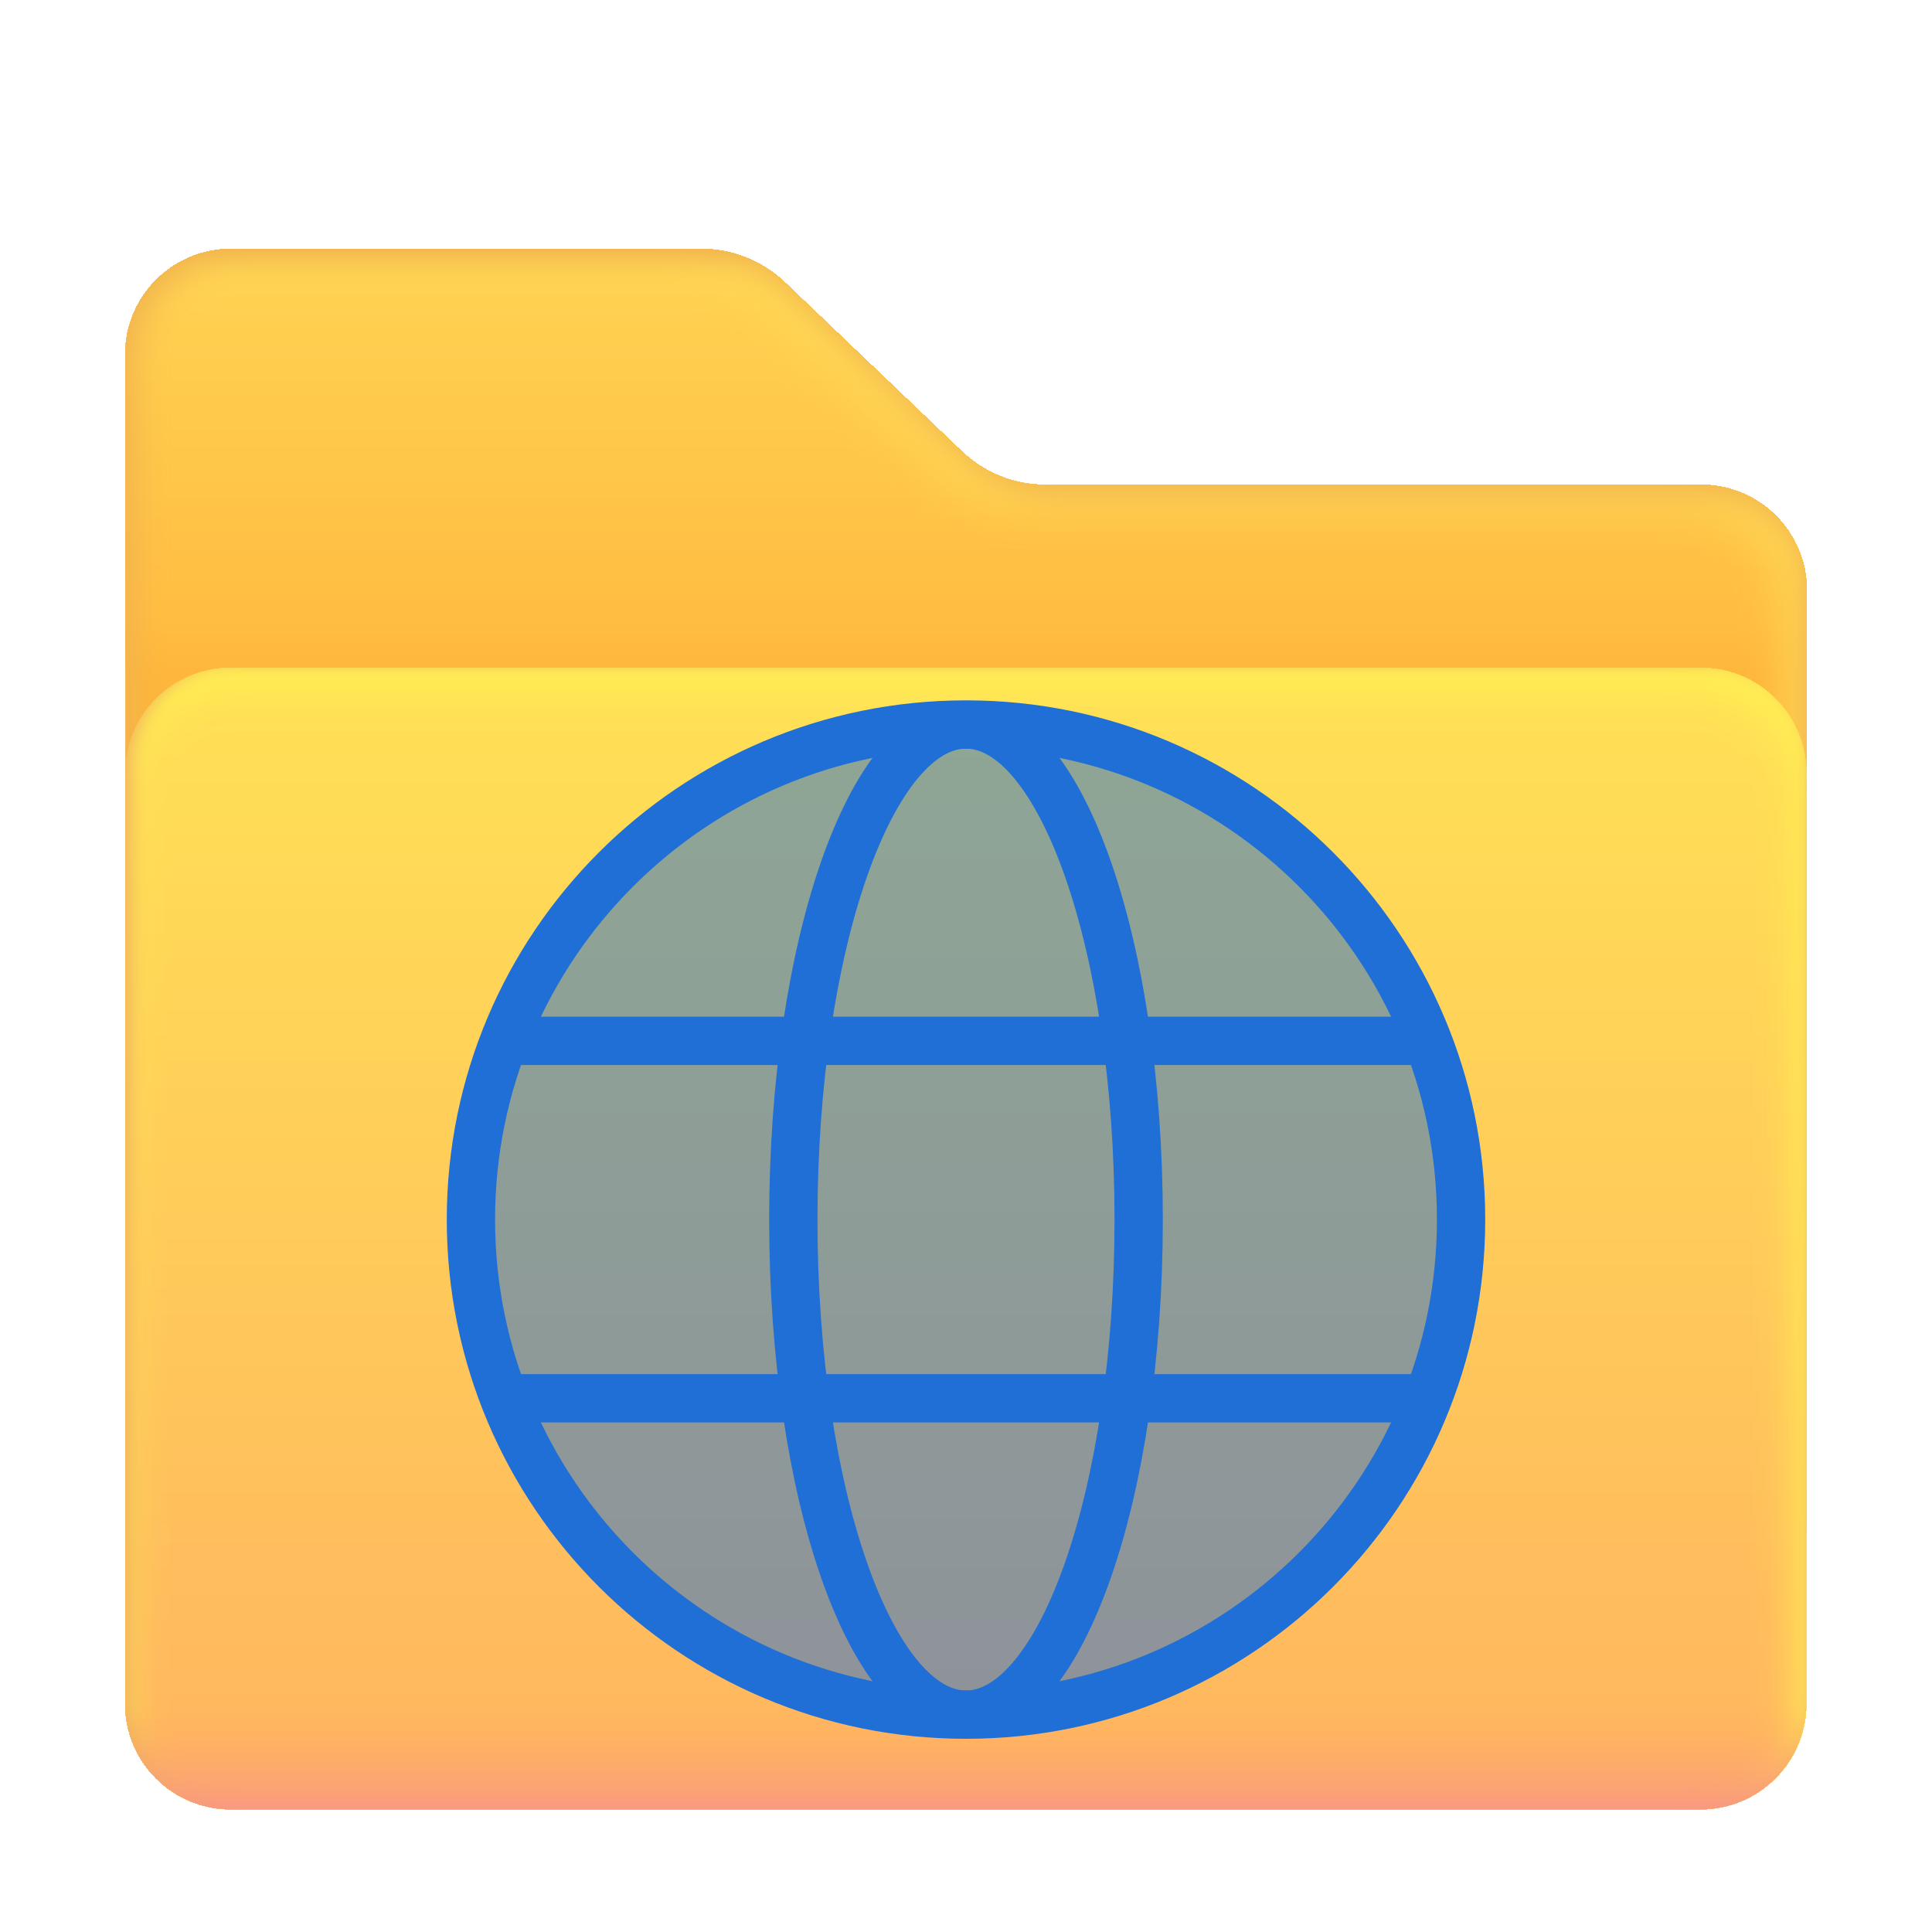
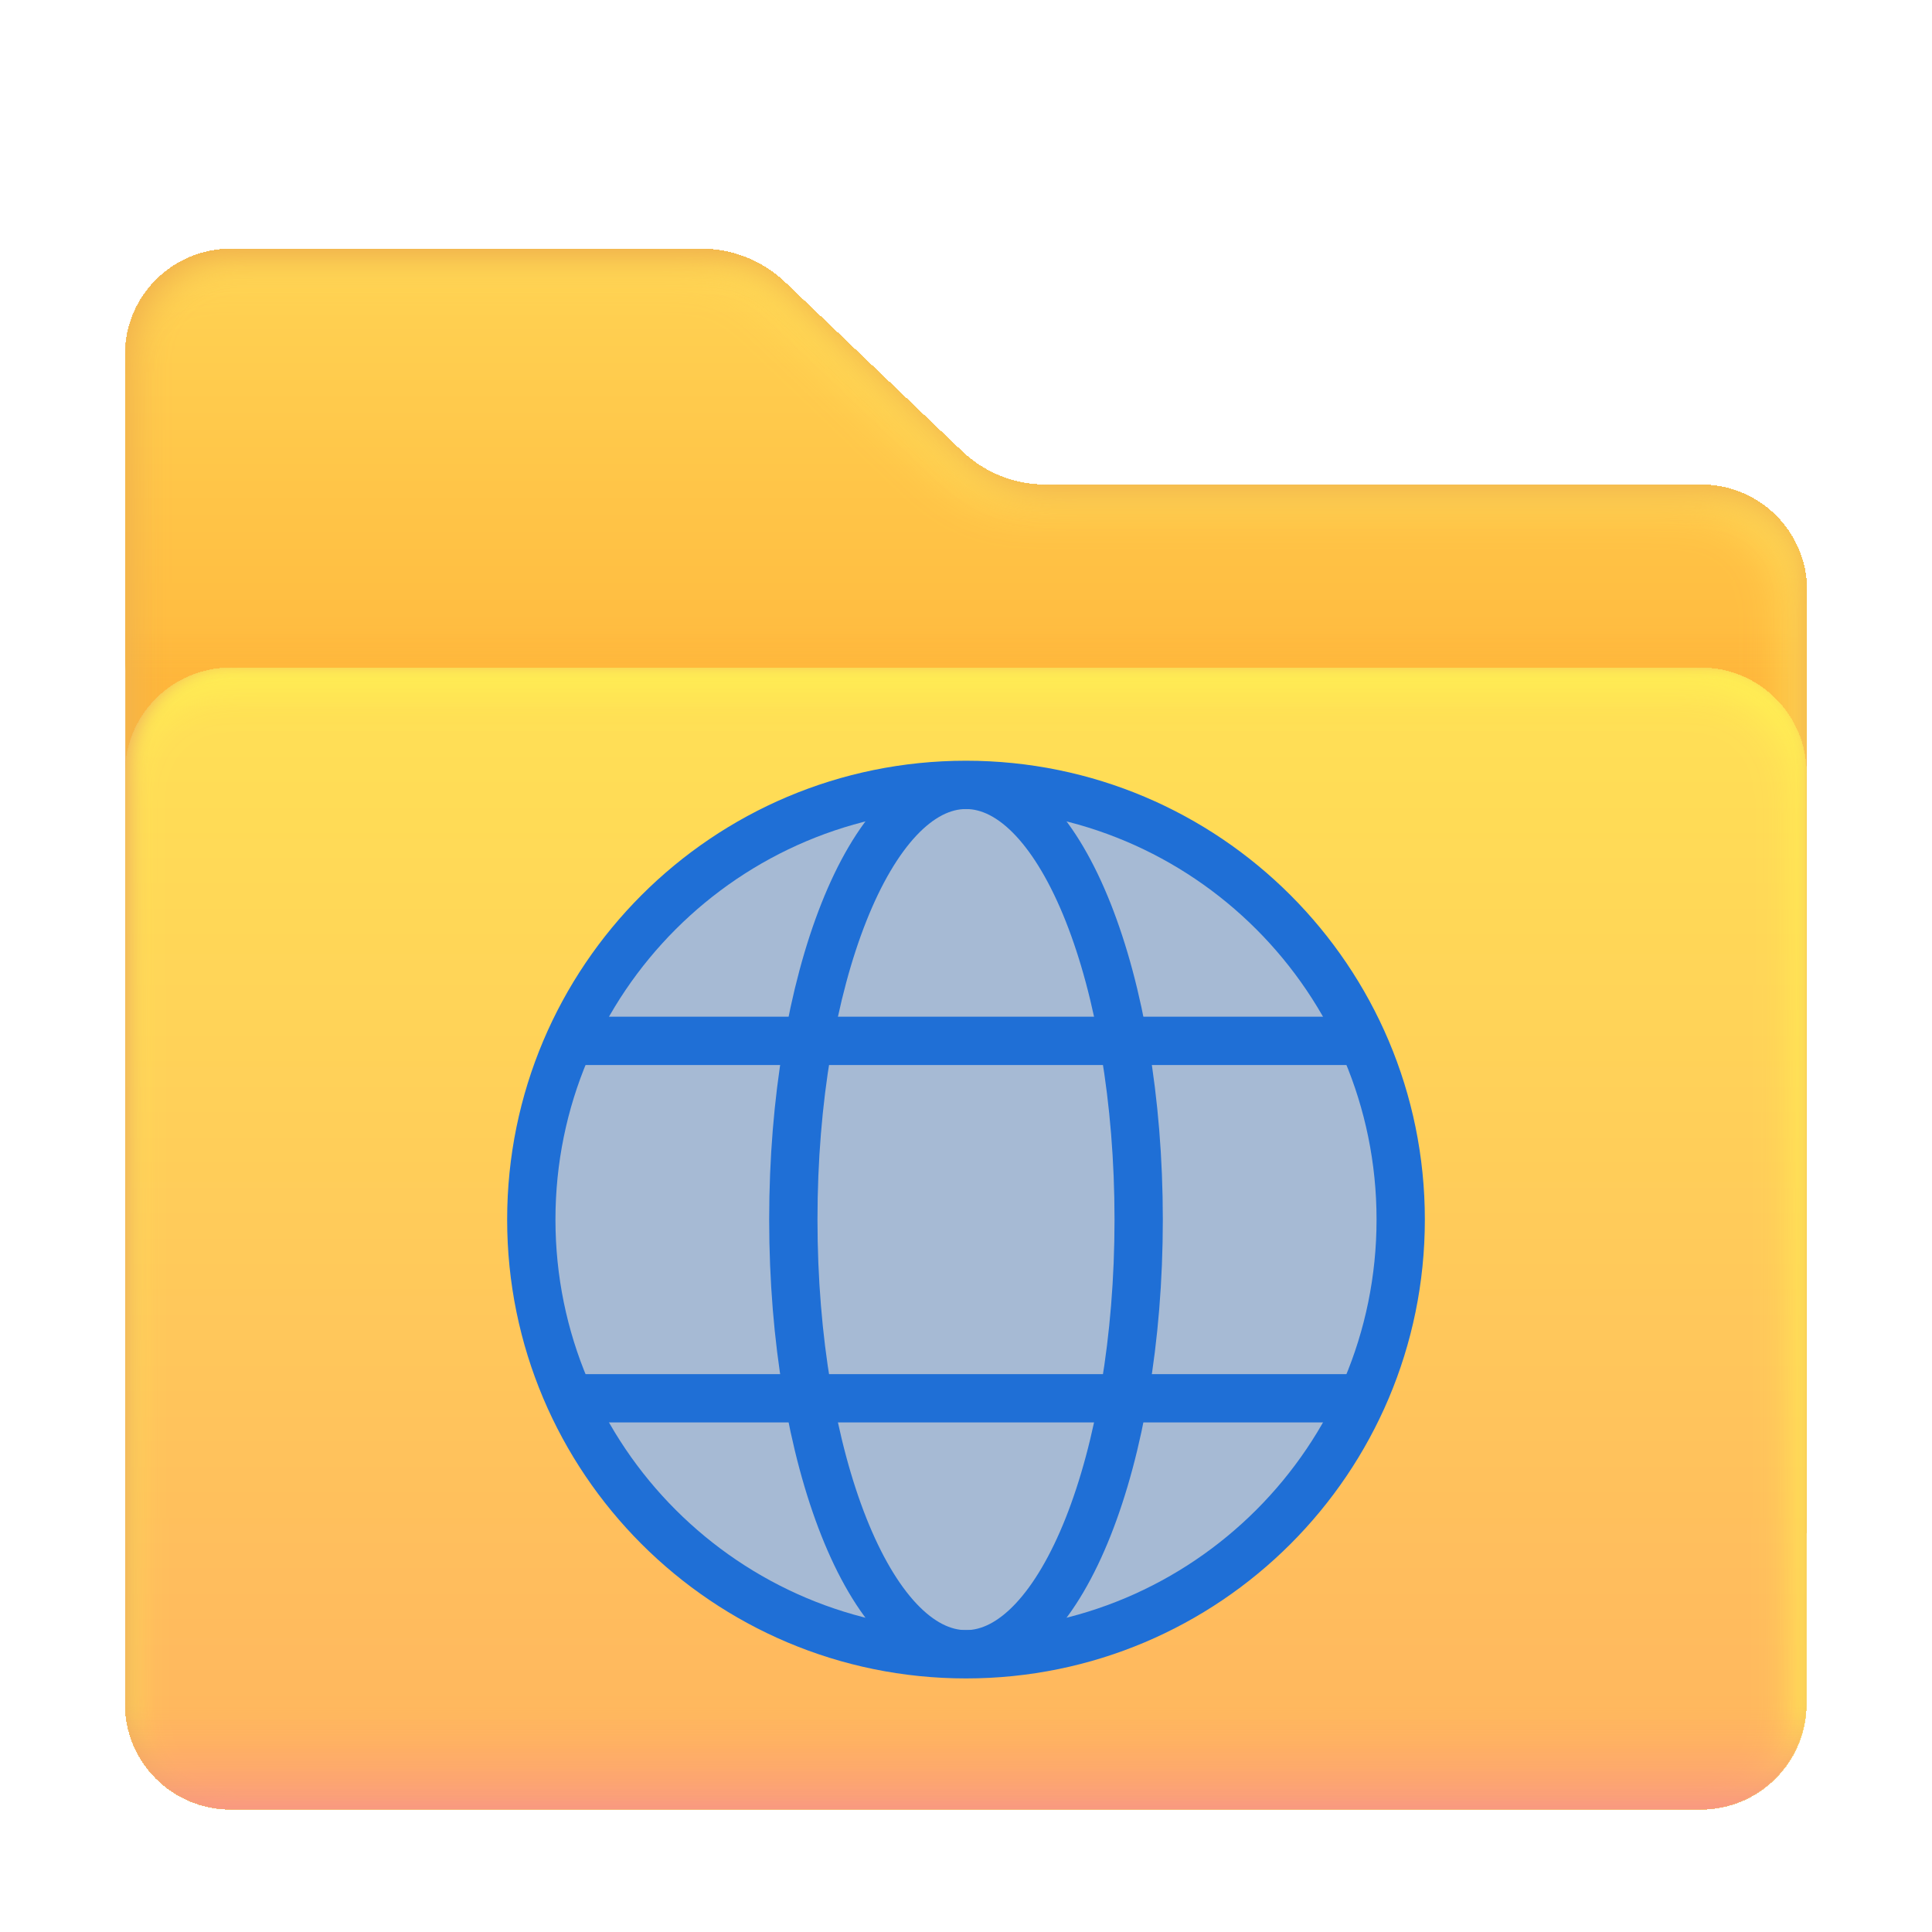
<svg xmlns="http://www.w3.org/2000/svg" viewBox="0 0 16 16" width="16" height="16">
  <svg x="0" y="0" width="16" height="16" viewBox="0 0 32 32">
    <g filter="url(#filter0_ii_18_22534)">
      <path d="M3.824 4.125C2.858 4.125 2.074 4.909 2.074 5.875V10.938C2.074 10.994 2.077 11.05 2.082 11.105V25.188C2.082 26.154 2.866 26.938 3.832 26.938H28.176C29.142 26.938 29.926 26.154 29.926 25.188V9.781C29.926 8.815 29.142 8.031 28.176 8.031H17.311C16.797 8.031 16.302 7.833 15.93 7.478L12.998 4.678C12.626 4.323 12.131 4.125 11.617 4.125H3.824Z" fill="url(#paint0_linear_18_22534)" />
      <path d="M3.824 4.125C2.858 4.125 2.074 4.909 2.074 5.875V10.938C2.074 10.994 2.077 11.05 2.082 11.105V25.188C2.082 26.154 2.866 26.938 3.832 26.938H28.176C29.142 26.938 29.926 26.154 29.926 25.188V9.781C29.926 8.815 29.142 8.031 28.176 8.031H17.311C16.797 8.031 16.302 7.833 15.93 7.478L12.998 4.678C12.626 4.323 12.131 4.125 11.617 4.125H3.824Z" fill="url(#paint1_linear_18_22534)" />
    </g>
    <g filter="url(#filter1_ii_18_22534)">
      <rect x="2.074" y="11.062" width="27.844" height="18.906" rx="1.75" fill="url(#paint2_linear_18_22534)" />
    </g>
    <rect x="2.074" y="11.062" width="27.844" height="18.906" rx="1.75" fill="url(#paint3_linear_18_22534)" />
    <defs>
      <filter id="filter0_ii_18_22534" x="1.774" y="4.125" width="28.252" height="23.113" filterUnits="userSpaceOnUse" color-interpolation-filters="sRGB">
        <feFlood flood-opacity="0" result="BackgroundImageFix" />
        <feBlend mode="normal" in="SourceGraphic" in2="BackgroundImageFix" result="shape" />
        <feColorMatrix in="SourceAlpha" type="matrix" values="0 0 0 0 0 0 0 0 0 0 0 0 0 0 0 0 0 0 127 0" result="hardAlpha" />
        <feOffset dx="-0.3" dy="0.3" />
        <feGaussianBlur stdDeviation="0.375" />
        <feComposite in2="hardAlpha" operator="arithmetic" k2="-1" k3="1" />
        <feColorMatrix type="matrix" values="0 0 0 0 1 0 0 0 0 0.863 0 0 0 0 0.337 0 0 0 1 0" />
        <feBlend mode="normal" in2="shape" result="effect1_innerShadow_18_22534" />
        <feColorMatrix in="SourceAlpha" type="matrix" values="0 0 0 0 0 0 0 0 0 0 0 0 0 0 0 0 0 0 127 0" result="hardAlpha" />
        <feOffset dx="0.1" dy="0.1" />
        <feGaussianBlur stdDeviation="0.3" />
        <feComposite in2="hardAlpha" operator="arithmetic" k2="-1" k3="1" />
        <feColorMatrix type="matrix" values="0 0 0 0 0.937 0 0 0 0 0.675 0 0 0 0 0.294 0 0 0 1 0" />
        <feBlend mode="normal" in2="effect1_innerShadow_18_22534" result="effect2_innerShadow_18_22534" />
      </filter>
      <filter id="filter1_ii_18_22534" x="1.974" y="10.963" width="28.044" height="19.306" filterUnits="userSpaceOnUse" color-interpolation-filters="sRGB">
        <feFlood flood-opacity="0" result="BackgroundImageFix" />
        <feBlend mode="normal" in="SourceGraphic" in2="BackgroundImageFix" result="shape" />
        <feColorMatrix in="SourceAlpha" type="matrix" values="0 0 0 0 0 0 0 0 0 0 0 0 0 0 0 0 0 0 127 0" result="hardAlpha" />
        <feOffset dx="-0.1" dy="0.3" />
        <feGaussianBlur stdDeviation="0.375" />
        <feComposite in2="hardAlpha" operator="arithmetic" k2="-1" k3="1" />
        <feColorMatrix type="matrix" values="0 0 0 0 1 0 0 0 0 0.949 0 0 0 0 0.325 0 0 0 1 0" />
        <feBlend mode="normal" in2="shape" result="effect1_innerShadow_18_22534" />
        <feColorMatrix in="SourceAlpha" type="matrix" values="0 0 0 0 0 0 0 0 0 0 0 0 0 0 0 0 0 0 127 0" result="hardAlpha" />
        <feOffset dx="0.1" dy="-0.1" />
        <feGaussianBlur stdDeviation="0.15" />
        <feComposite in2="hardAlpha" operator="arithmetic" k2="-1" k3="1" />
        <feColorMatrix type="matrix" values="0 0 0 0 0.941 0 0 0 0 0.69 0 0 0 0 0.365 0 0 0 1 0" />
        <feBlend mode="normal" in2="effect1_innerShadow_18_22534" result="effect2_innerShadow_18_22534" />
      </filter>
      <linearGradient id="paint0_linear_18_22534" x1="16" y1="4.75" x2="16" y2="11.75" gradientUnits="userSpaceOnUse">
        <stop stop-color="#FFD152" />
        <stop offset="1" stop-color="#FFB83D" />
      </linearGradient>
      <linearGradient id="paint1_linear_18_22534" x1="16.747" y1="11.316" x2="16.747" y2="10.343" gradientUnits="userSpaceOnUse">
        <stop stop-color="#FEB63B" />
        <stop offset="1" stop-color="#FEB63B" stop-opacity="0" />
      </linearGradient>
      <linearGradient id="paint2_linear_18_22534" x1="15.996" y1="11.062" x2="15.996" y2="29.969" gradientUnits="userSpaceOnUse">
        <stop stop-color="#FFE155" />
        <stop offset="1" stop-color="#FFB45F" />
      </linearGradient>
      <linearGradient id="paint3_linear_18_22534" x1="19.882" y1="30.183" x2="19.882" y2="28.246" gradientUnits="userSpaceOnUse">
        <stop stop-color="#F9928A" />
        <stop offset="1" stop-color="#FFAD5F" stop-opacity="0" />
      </linearGradient>
    </defs>
  </svg>
  <g transform="translate(8,10.1)">
    <clipPath id="gc">
-       <circle r="4.1" />
+       <circle r="3.6" />
    </clipPath>
-     <circle r="4.1" fill="#1f6fd6" fill-opacity="0.5" stroke="#1f6fd6" stroke-width="0.4" />
+     <circle r="3.6" fill="#a6bad4" fill-opacity="1" stroke="#1f6fd6" stroke-width="0.4" />
    <g clip-path="url(#gc)" fill="none" stroke="#1f6fd6" stroke-width="0.4">
-       <ellipse rx="1.43" ry="4.1" />
-       <path d="M-4.1 -1.48H4.1" />
-       <path d="M-4.1 1.48H4.1" />
+       <ellipse rx="1.43" ry="3.6" />
+       <path d="M-3.6 -1.48H3.6" />
+       <path d="M-3.6 1.48H3.6" />
    </g>
  </g>
</svg>
